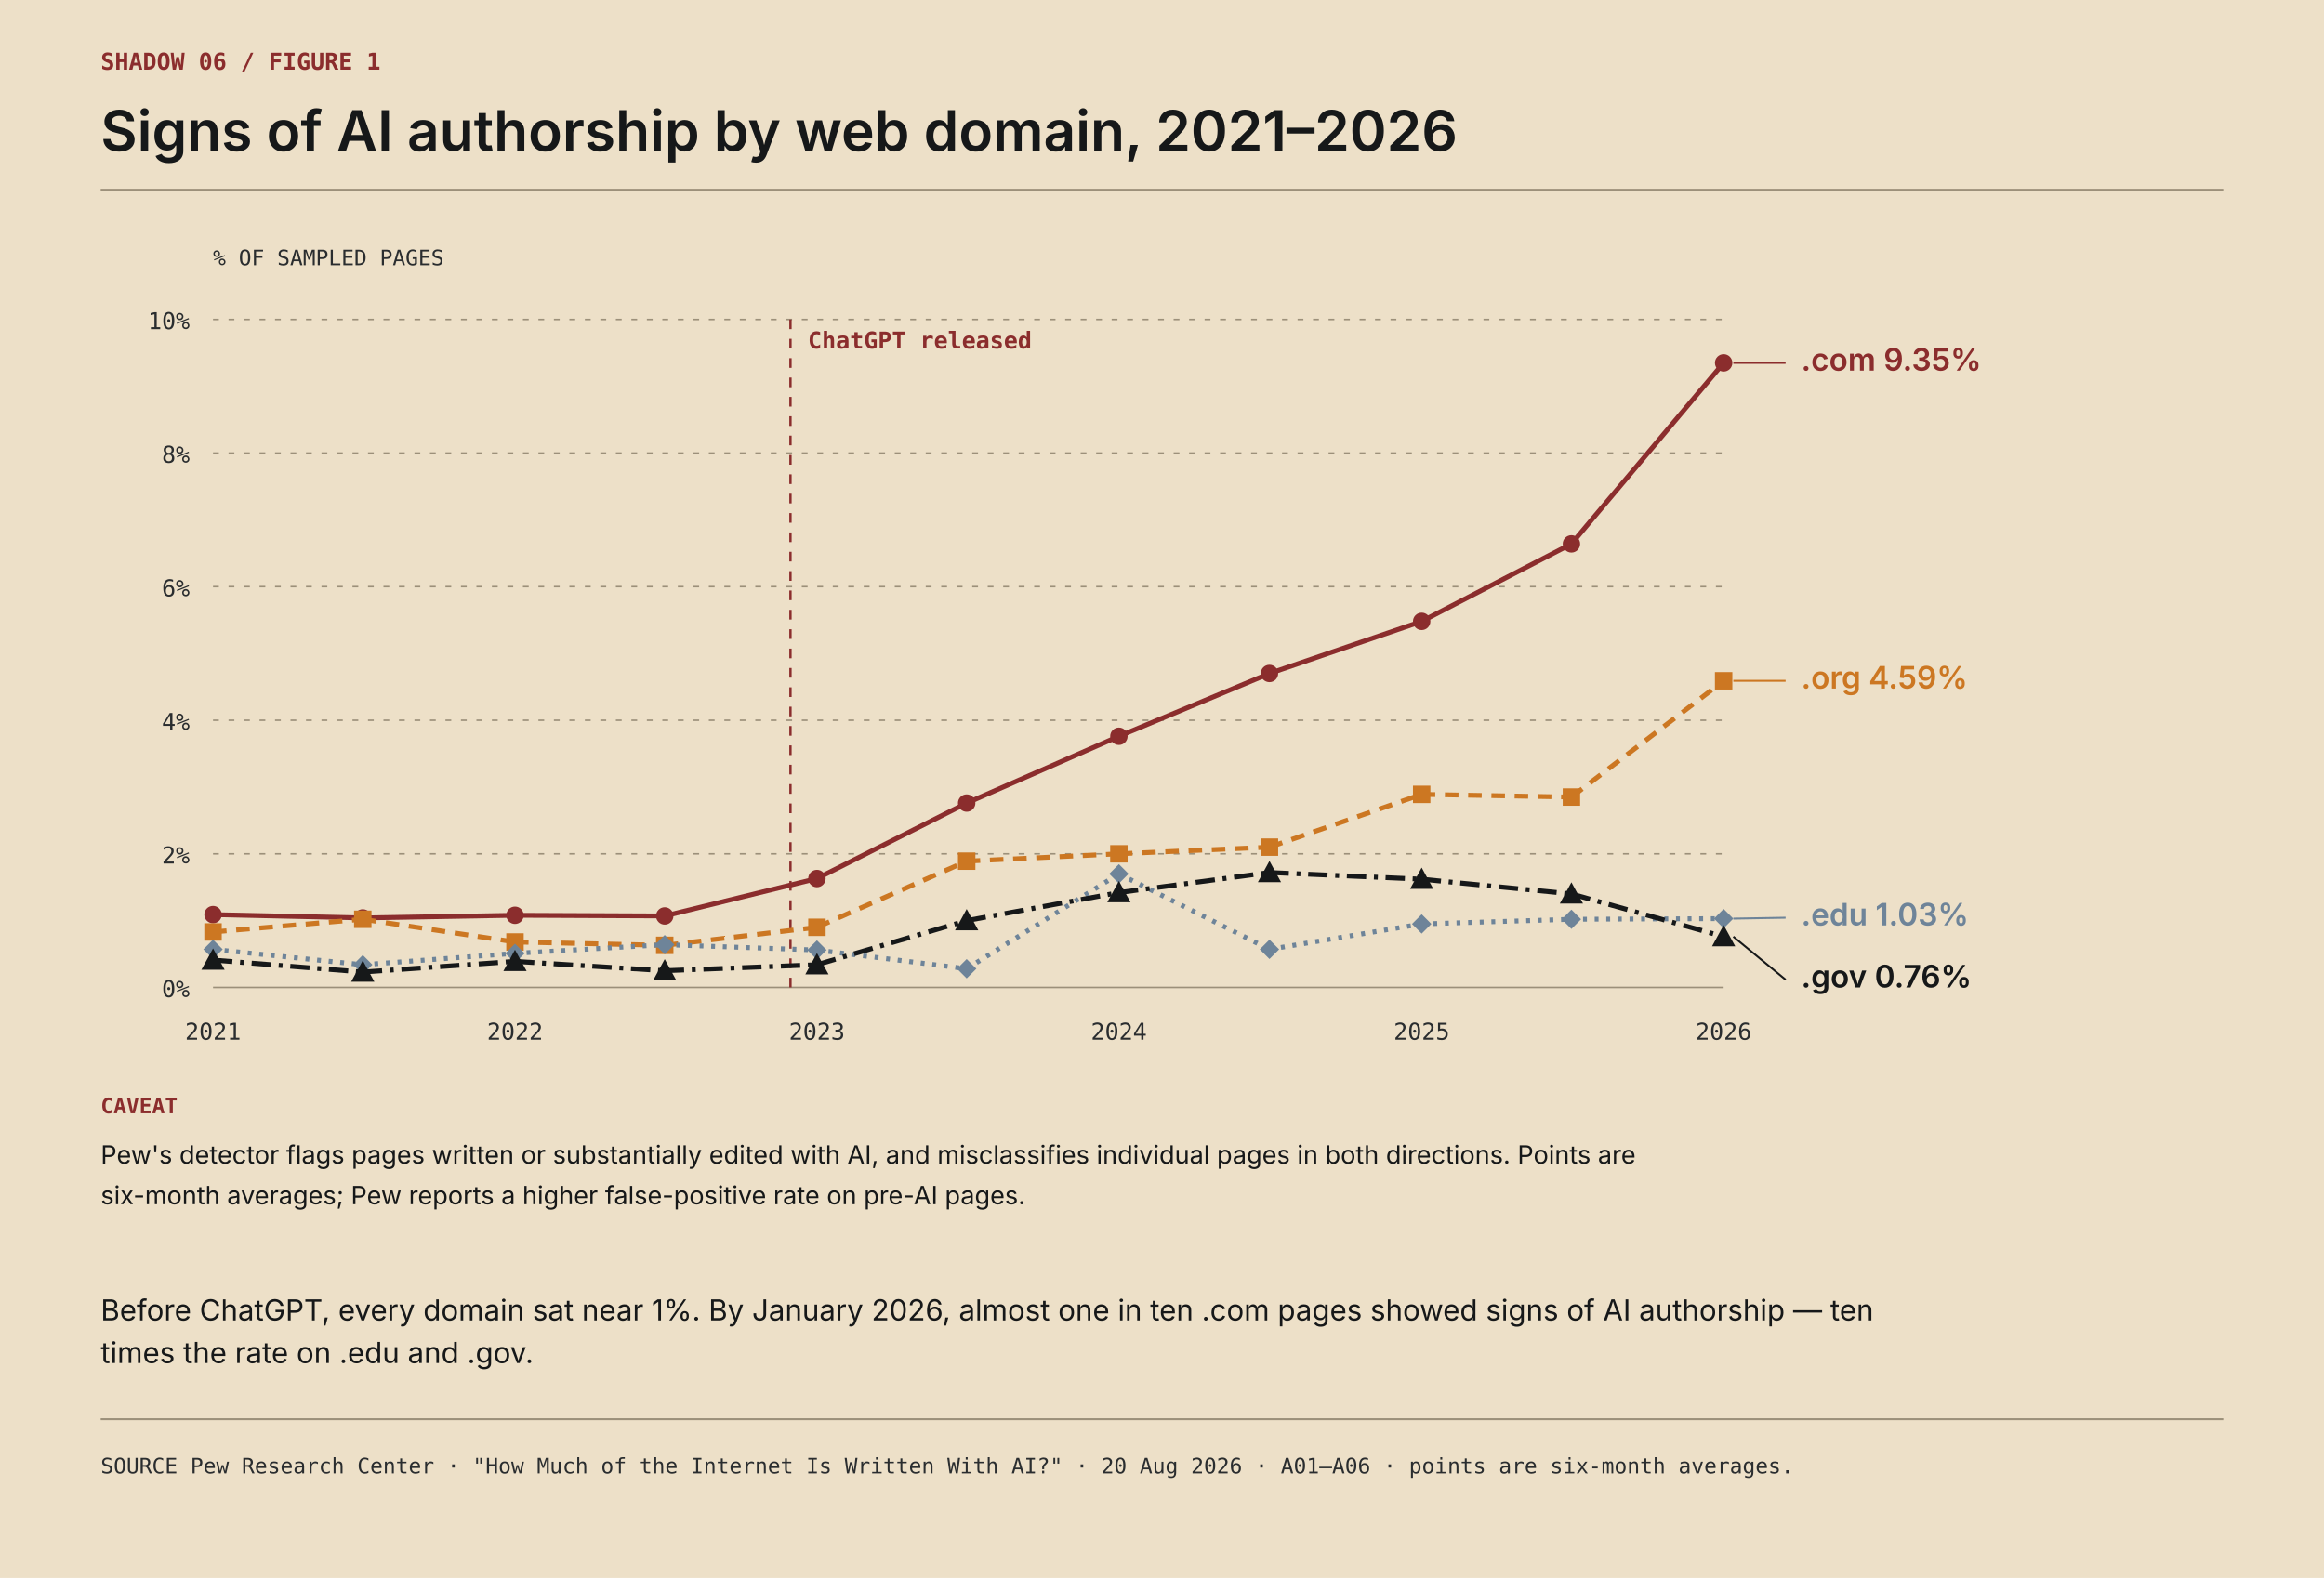
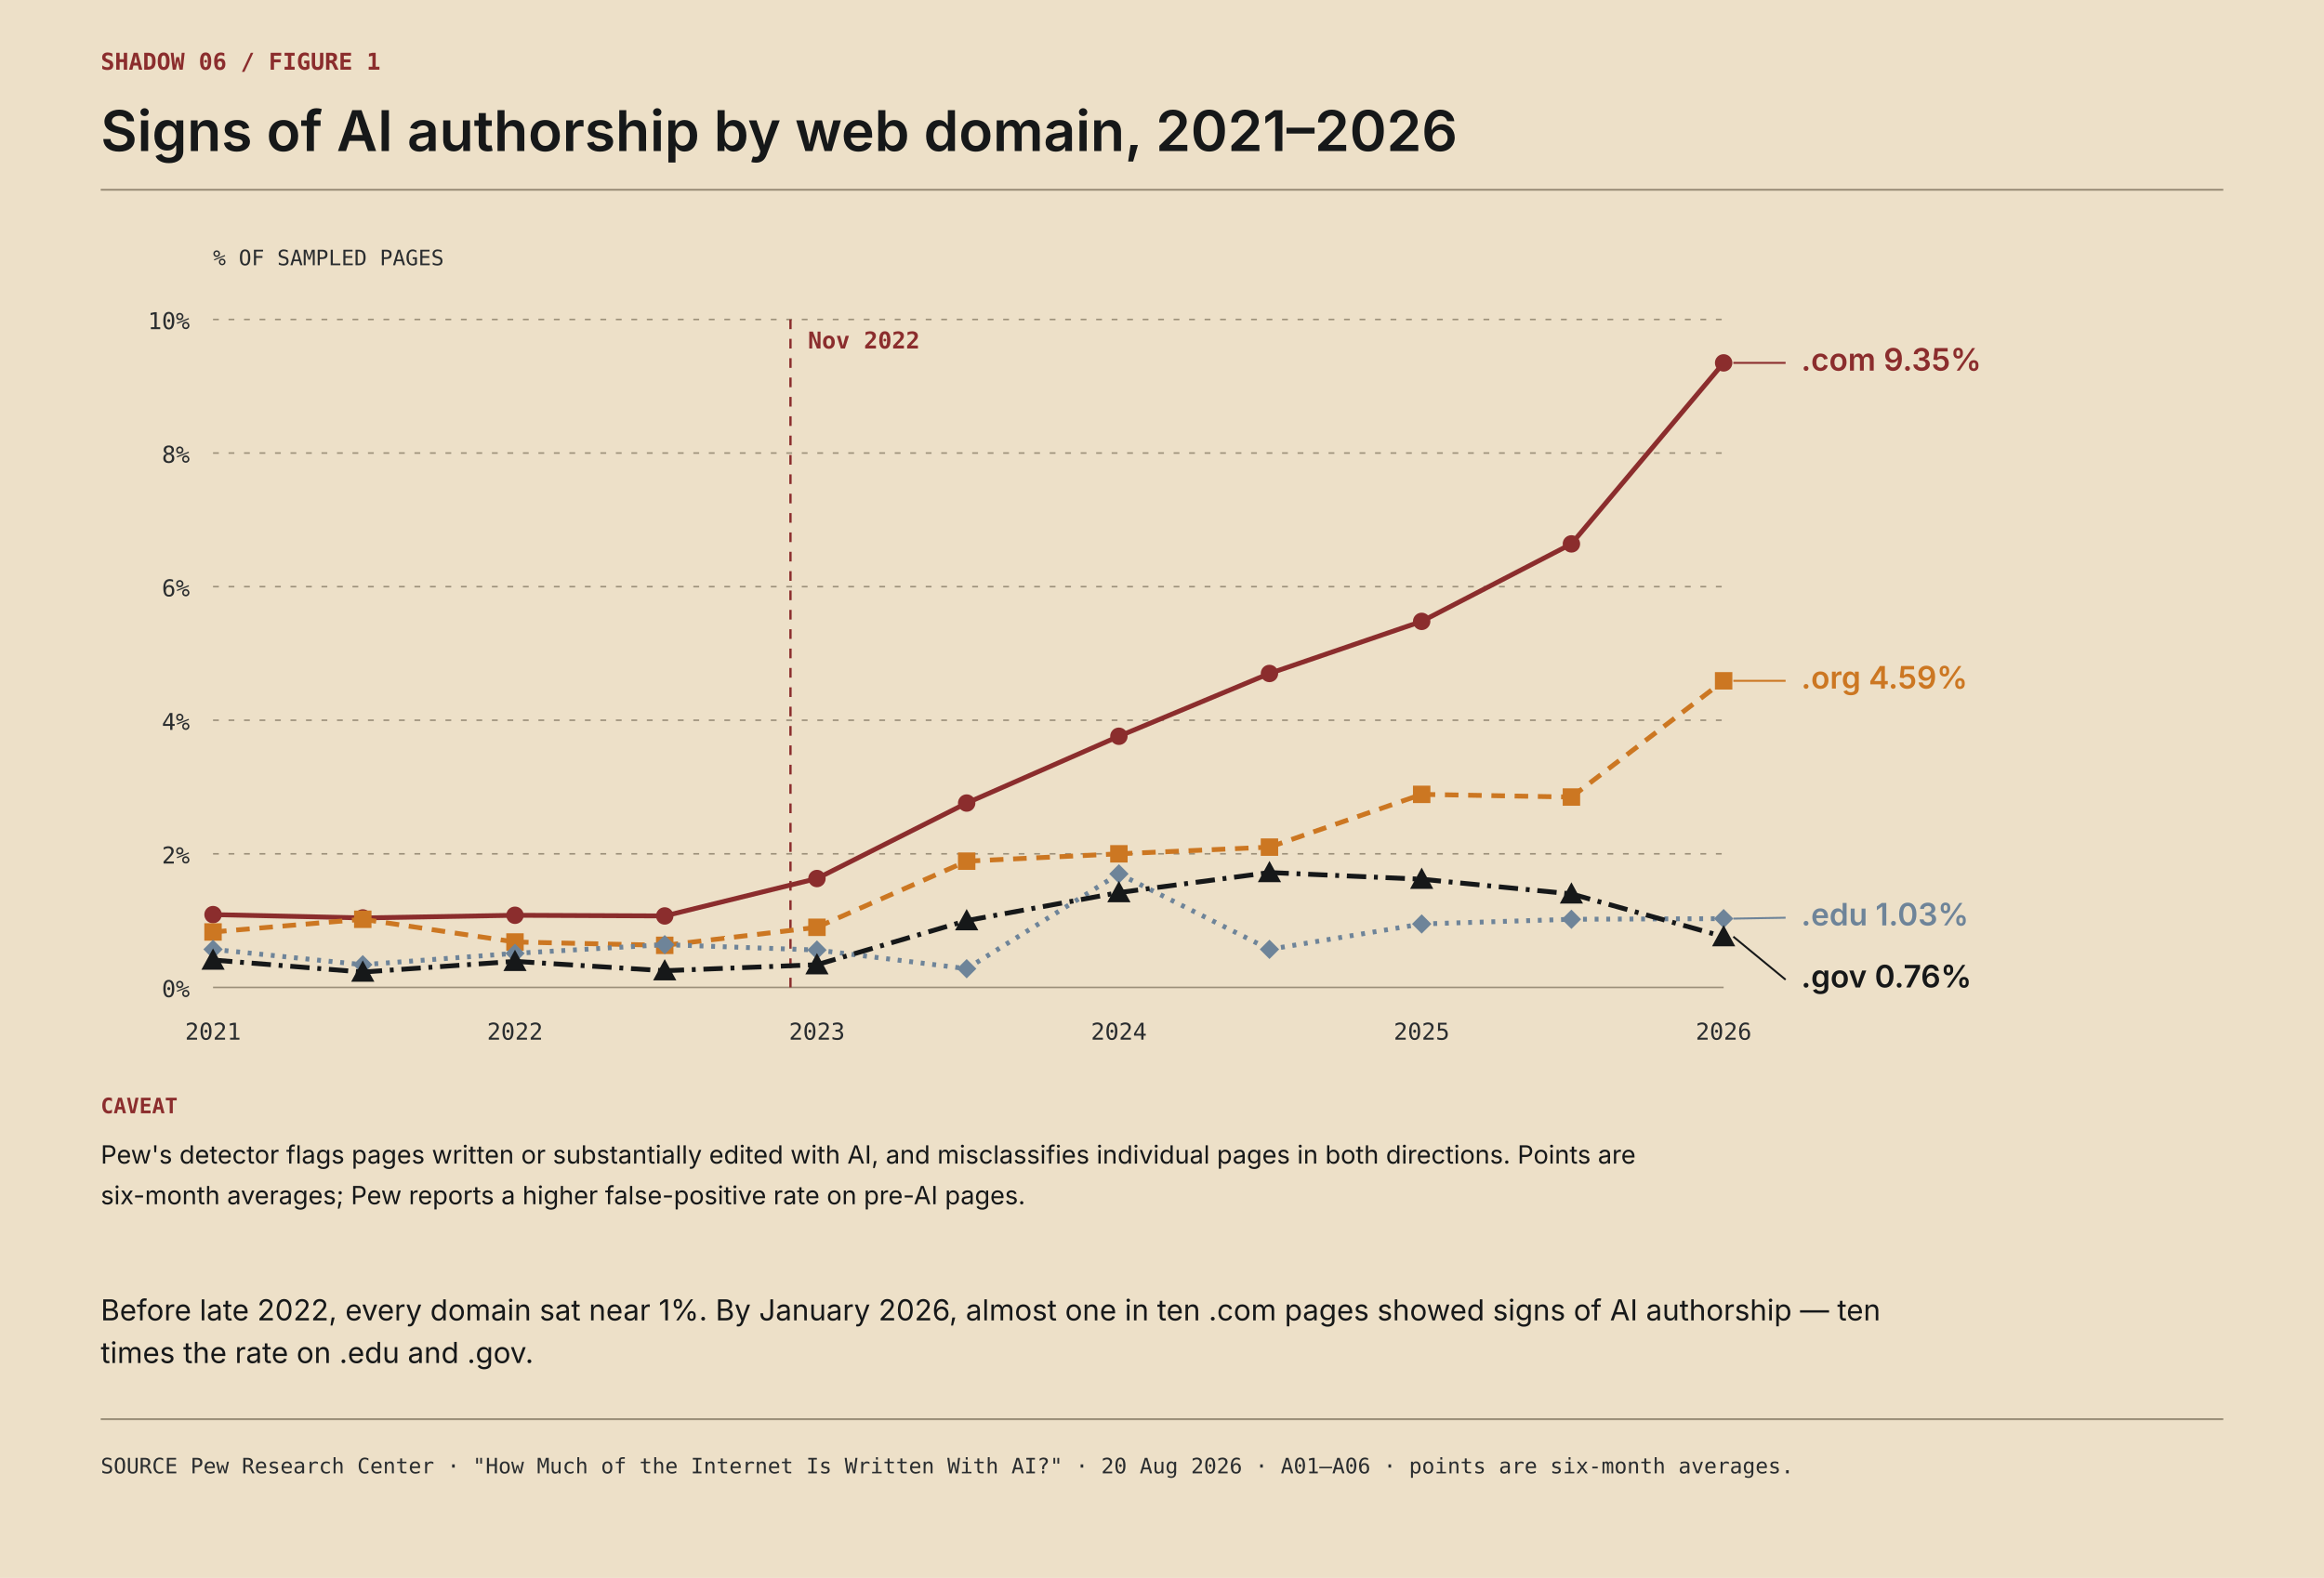
<svg xmlns="http://www.w3.org/2000/svg" width="1200" height="815" viewBox="0 0 1200 815" role="img" aria-labelledby="title desc">
  <rect width="1200" height="815" fill="#EDE0C8" />
  <text x="52" y="36" fill="#8B2D2D" font-family="JetBrains Mono,monospace" font-size="12" font-weight="600" text-anchor="start">SHADOW 06  /  FIGURE 1</text>
  <text x="52" y="78" fill="#161819" font-family="Inter,Arial,sans-serif" font-size="29" font-weight="600" text-anchor="start">Signs of AI authorship by web domain, 2021–2026</text>
  <line x1="52" y1="98" x2="1148" y2="98" stroke="#9C907A" stroke-width="1" />
  <text x="110" y="137" fill="#2A2D2F" font-family="JetBrains Mono,monospace" font-size="11" font-weight="400" text-anchor="start">% OF SAMPLED PAGES</text>
  <line x1="110" y1="510" x2="890" y2="510" stroke="#9C907A" stroke-width="0.8" />
  <text x="98" y="515" fill="#2A2D2F" font-family="JetBrains Mono,monospace" font-size="12" font-weight="400" text-anchor="end">0%</text>
  <line x1="110" y1="441" x2="890" y2="441" stroke="#9C907A" stroke-width="0.8" stroke-dasharray="3 5" />
  <text x="98" y="446" fill="#2A2D2F" font-family="JetBrains Mono,monospace" font-size="12" font-weight="400" text-anchor="end">2%</text>
  <line x1="110" y1="372" x2="890" y2="372" stroke="#9C907A" stroke-width="0.8" stroke-dasharray="3 5" />
  <text x="98" y="377" fill="#2A2D2F" font-family="JetBrains Mono,monospace" font-size="12" font-weight="400" text-anchor="end">4%</text>
  <line x1="110" y1="303" x2="890" y2="303" stroke="#9C907A" stroke-width="0.8" stroke-dasharray="3 5" />
  <text x="98" y="308" fill="#2A2D2F" font-family="JetBrains Mono,monospace" font-size="12" font-weight="400" text-anchor="end">6%</text>
  <line x1="110" y1="234" x2="890" y2="234" stroke="#9C907A" stroke-width="0.8" stroke-dasharray="3 5" />
  <text x="98" y="239" fill="#2A2D2F" font-family="JetBrains Mono,monospace" font-size="12" font-weight="400" text-anchor="end">8%</text>
  <line x1="110" y1="165" x2="890" y2="165" stroke="#9C907A" stroke-width="0.8" stroke-dasharray="3 5" />
  <text x="98" y="170" fill="#2A2D2F" font-family="JetBrains Mono,monospace" font-size="12" font-weight="400" text-anchor="end">10%</text>
  <text x="110" y="537" fill="#2A2D2F" font-family="JetBrains Mono,monospace" font-size="12" font-weight="400" text-anchor="middle">2021</text>
  <text x="265.915" y="537" fill="#2A2D2F" font-family="JetBrains Mono,monospace" font-size="12" font-weight="400" text-anchor="middle">2022</text>
  <text x="421.829" y="537" fill="#2A2D2F" font-family="JetBrains Mono,monospace" font-size="12" font-weight="400" text-anchor="middle">2023</text>
  <text x="577.744" y="537" fill="#2A2D2F" font-family="JetBrains Mono,monospace" font-size="12" font-weight="400" text-anchor="middle">2024</text>
  <text x="734.085" y="537" fill="#2A2D2F" font-family="JetBrains Mono,monospace" font-size="12" font-weight="400" text-anchor="middle">2025</text>
  <text x="890" y="537" fill="#2A2D2F" font-family="JetBrains Mono,monospace" font-size="12" font-weight="400" text-anchor="middle">2026</text>
  <line x1="408.16" y1="165" x2="408.16" y2="510" stroke="#8B2D2D" stroke-width="1.2" stroke-dasharray="5 5" />
-   <text x="417.16" y="180" fill="#8B2D2D" font-family="JetBrains Mono,monospace" font-size="12" font-weight="600" text-anchor="start">ChatGPT released</text>
+   <text x="417.16" y="180" fill="#8B2D2D" font-family="JetBrains Mono,monospace" font-size="12" font-weight="600" text-anchor="start">Nov 2022</text>
  <line x1="110" y1="472.395" x2="187.317" y2="474.12" stroke="#8B2D2D" stroke-width="2.5" />
  <line x1="187.317" y1="474.12" x2="265.915" y2="472.74" stroke="#8B2D2D" stroke-width="2.5" />
  <line x1="265.915" y1="472.74" x2="343.231" y2="473.085" stroke="#8B2D2D" stroke-width="2.5" />
  <line x1="343.231" y1="473.085" x2="421.829" y2="453.765" stroke="#8B2D2D" stroke-width="2.5" />
  <line x1="421.829" y1="453.765" x2="499.146" y2="414.78" stroke="#8B2D2D" stroke-width="2.5" />
  <line x1="499.146" y1="414.78" x2="577.744" y2="380.28" stroke="#8B2D2D" stroke-width="2.5" />
  <line x1="577.744" y1="380.28" x2="655.487" y2="347.85" stroke="#8B2D2D" stroke-width="2.5" />
  <line x1="655.487" y1="347.85" x2="734.085" y2="320.94" stroke="#8B2D2D" stroke-width="2.5" />
  <line x1="734.085" y1="320.94" x2="811.402" y2="280.92" stroke="#8B2D2D" stroke-width="2.5" />
  <line x1="811.402" y1="280.92" x2="890" y2="187.425" stroke="#8B2D2D" stroke-width="2.5" />
  <circle cx="110" cy="472.395" r="4.5" fill="#8B2D2D" data-row="0" data-field="com" data-value="1.09" data-x="110" data-y="472.395" />
  <circle cx="187.317" cy="474.12" r="4.5" fill="#8B2D2D" data-row="1" data-field="com" data-value="1.04" data-x="187.317" data-y="474.12" />
  <circle cx="265.915" cy="472.74" r="4.5" fill="#8B2D2D" data-row="2" data-field="com" data-value="1.08" data-x="265.915" data-y="472.74" />
  <circle cx="343.231" cy="473.085" r="4.5" fill="#8B2D2D" data-row="3" data-field="com" data-value="1.07" data-x="343.231" data-y="473.085" />
  <circle cx="421.829" cy="453.765" r="4.5" fill="#8B2D2D" data-row="4" data-field="com" data-value="1.63" data-x="421.829" data-y="453.765" />
  <circle cx="499.146" cy="414.78" r="4.5" fill="#8B2D2D" data-row="5" data-field="com" data-value="2.76" data-x="499.146" data-y="414.78" />
  <circle cx="577.744" cy="380.28" r="4.5" fill="#8B2D2D" data-row="6" data-field="com" data-value="3.76" data-x="577.744" data-y="380.28" />
  <circle cx="655.487" cy="347.85" r="4.5" fill="#8B2D2D" data-row="7" data-field="com" data-value="4.7" data-x="655.487" data-y="347.85" />
  <circle cx="734.085" cy="320.94" r="4.5" fill="#8B2D2D" data-row="8" data-field="com" data-value="5.48" data-x="734.085" data-y="320.94" />
  <circle cx="811.402" cy="280.92" r="4.5" fill="#8B2D2D" data-row="9" data-field="com" data-value="6.64" data-x="811.402" data-y="280.92" />
  <circle cx="890" cy="187.425" r="4.5" fill="#8B2D2D" data-row="10" data-field="com" data-value="9.35" data-x="890" data-y="187.425" />
  <line x1="895" y1="187.425" x2="922" y2="187.425" stroke="#8B2D2D" stroke-width="1" />
  <text x="930" y="191.425" fill="#8B2D2D" font-family="Inter,Arial,sans-serif" font-size="16" font-weight="600" text-anchor="start">.com 9.35%</text>
  <line x1="110" y1="481.365" x2="187.317" y2="474.81" stroke="#CC7722" stroke-width="2.5" stroke-dasharray="7 5" />
  <line x1="187.317" y1="474.81" x2="265.915" y2="486.54" stroke="#CC7722" stroke-width="2.5" stroke-dasharray="7 5" />
  <line x1="265.915" y1="486.54" x2="343.231" y2="488.265" stroke="#CC7722" stroke-width="2.5" stroke-dasharray="7 5" />
  <line x1="343.231" y1="488.265" x2="421.829" y2="478.95" stroke="#CC7722" stroke-width="2.5" stroke-dasharray="7 5" />
  <line x1="421.829" y1="478.95" x2="499.146" y2="444.795" stroke="#CC7722" stroke-width="2.5" stroke-dasharray="7 5" />
  <line x1="499.146" y1="444.795" x2="577.744" y2="441" stroke="#CC7722" stroke-width="2.5" stroke-dasharray="7 5" />
  <line x1="577.744" y1="441" x2="655.487" y2="437.55" stroke="#CC7722" stroke-width="2.5" stroke-dasharray="7 5" />
  <line x1="655.487" y1="437.55" x2="734.085" y2="410.295" stroke="#CC7722" stroke-width="2.5" stroke-dasharray="7 5" />
  <line x1="734.085" y1="410.295" x2="811.402" y2="411.675" stroke="#CC7722" stroke-width="2.5" stroke-dasharray="7 5" />
  <line x1="811.402" y1="411.675" x2="890" y2="351.645" stroke="#CC7722" stroke-width="2.5" stroke-dasharray="7 5" />
  <rect x="105.5" y="476.865" width="9" height="9" fill="#CC7722" data-row="0" data-field="org" data-value="0.83" data-x="110" data-y="481.365" />
  <rect x="182.817" y="470.31" width="9" height="9" fill="#CC7722" data-row="1" data-field="org" data-value="1.02" data-x="187.317" data-y="474.81" />
  <rect x="261.415" y="482.04" width="9" height="9" fill="#CC7722" data-row="2" data-field="org" data-value="0.68" data-x="265.915" data-y="486.54" />
  <rect x="338.731" y="483.765" width="9" height="9" fill="#CC7722" data-row="3" data-field="org" data-value="0.63" data-x="343.231" data-y="488.265" />
  <rect x="417.329" y="474.45" width="9" height="9" fill="#CC7722" data-row="4" data-field="org" data-value="0.9" data-x="421.829" data-y="478.95" />
  <rect x="494.646" y="440.295" width="9" height="9" fill="#CC7722" data-row="5" data-field="org" data-value="1.89" data-x="499.146" data-y="444.795" />
  <rect x="573.244" y="436.5" width="9" height="9" fill="#CC7722" data-row="6" data-field="org" data-value="2" data-x="577.744" data-y="441" />
  <rect x="650.987" y="433.05" width="9" height="9" fill="#CC7722" data-row="7" data-field="org" data-value="2.1" data-x="655.487" data-y="437.55" />
  <rect x="729.585" y="405.795" width="9" height="9" fill="#CC7722" data-row="8" data-field="org" data-value="2.89" data-x="734.085" data-y="410.295" />
  <rect x="806.902" y="407.175" width="9" height="9" fill="#CC7722" data-row="9" data-field="org" data-value="2.85" data-x="811.402" data-y="411.675" />
  <rect x="885.5" y="347.145" width="9" height="9" fill="#CC7722" data-row="10" data-field="org" data-value="4.59" data-x="890" data-y="351.645" />
  <line x1="895" y1="351.645" x2="922" y2="351.645" stroke="#CC7722" stroke-width="1" />
  <text x="930" y="355.645" fill="#CC7722" font-family="Inter,Arial,sans-serif" font-size="16" font-weight="600" text-anchor="start">.org 4.59%</text>
  <line x1="110" y1="490.335" x2="187.317" y2="498.27" stroke="#6E8499" stroke-width="2.5" stroke-dasharray="2 4" />
  <line x1="187.317" y1="498.27" x2="265.915" y2="492.405" stroke="#6E8499" stroke-width="2.5" stroke-dasharray="2 4" />
  <line x1="265.915" y1="492.405" x2="343.231" y2="487.92" stroke="#6E8499" stroke-width="2.5" stroke-dasharray="2 4" />
  <line x1="343.231" y1="487.92" x2="421.829" y2="490.68" stroke="#6E8499" stroke-width="2.5" stroke-dasharray="2 4" />
  <line x1="421.829" y1="490.68" x2="499.146" y2="500.34" stroke="#6E8499" stroke-width="2.5" stroke-dasharray="2 4" />
  <line x1="499.146" y1="500.34" x2="577.744" y2="451.35" stroke="#6E8499" stroke-width="2.5" stroke-dasharray="2 4" />
  <line x1="577.744" y1="451.35" x2="655.487" y2="490.335" stroke="#6E8499" stroke-width="2.5" stroke-dasharray="2 4" />
  <line x1="655.487" y1="490.335" x2="734.085" y2="477.225" stroke="#6E8499" stroke-width="2.5" stroke-dasharray="2 4" />
  <line x1="734.085" y1="477.225" x2="811.402" y2="474.81" stroke="#6E8499" stroke-width="2.5" stroke-dasharray="2 4" />
  <line x1="811.402" y1="474.81" x2="890" y2="474.465" stroke="#6E8499" stroke-width="2.5" stroke-dasharray="2 4" />
  <path d="M 110 485.335 L 115 490.335 L 110 495.335 L 105 490.335 Z" fill="#6E8499" data-row="0" data-field="edu" data-value="0.57" data-x="110" data-y="490.335" />
  <path d="M 187.317 493.27 L 192.317 498.27 L 187.317 503.27 L 182.317 498.27 Z" fill="#6E8499" data-row="1" data-field="edu" data-value="0.34" data-x="187.317" data-y="498.27" />
  <path d="M 265.915 487.405 L 270.915 492.405 L 265.915 497.405 L 260.915 492.405 Z" fill="#6E8499" data-row="2" data-field="edu" data-value="0.51" data-x="265.915" data-y="492.405" />
  <path d="M 343.231 482.92 L 348.231 487.92 L 343.231 492.92 L 338.231 487.92 Z" fill="#6E8499" data-row="3" data-field="edu" data-value="0.64" data-x="343.231" data-y="487.92" />
  <path d="M 421.829 485.68 L 426.829 490.68 L 421.829 495.68 L 416.829 490.68 Z" fill="#6E8499" data-row="4" data-field="edu" data-value="0.56" data-x="421.829" data-y="490.68" />
  <path d="M 499.146 495.34 L 504.146 500.34 L 499.146 505.34 L 494.146 500.34 Z" fill="#6E8499" data-row="5" data-field="edu" data-value="0.28" data-x="499.146" data-y="500.34" />
  <path d="M 577.744 446.35 L 582.744 451.35 L 577.744 456.35 L 572.744 451.35 Z" fill="#6E8499" data-row="6" data-field="edu" data-value="1.7" data-x="577.744" data-y="451.35" />
  <path d="M 655.487 485.335 L 660.487 490.335 L 655.487 495.335 L 650.487 490.335 Z" fill="#6E8499" data-row="7" data-field="edu" data-value="0.57" data-x="655.487" data-y="490.335" />
  <path d="M 734.085 472.225 L 739.085 477.225 L 734.085 482.225 L 729.085 477.225 Z" fill="#6E8499" data-row="8" data-field="edu" data-value="0.95" data-x="734.085" data-y="477.225" />
  <path d="M 811.402 469.81 L 816.402 474.81 L 811.402 479.81 L 806.402 474.81 Z" fill="#6E8499" data-row="9" data-field="edu" data-value="1.02" data-x="811.402" data-y="474.81" />
  <path d="M 890 469.465 L 895 474.465 L 890 479.465 L 885 474.465 Z" fill="#6E8499" data-row="10" data-field="edu" data-value="1.03" data-x="890" data-y="474.465" />
  <line x1="895" y1="474.465" x2="922" y2="474" stroke="#6E8499" stroke-width="1" />
  <text x="930" y="478" fill="#6E8499" font-family="Inter,Arial,sans-serif" font-size="16" font-weight="600" text-anchor="start">.edu 1.03%</text>
  <line x1="110" y1="495.855" x2="187.317" y2="502.065" stroke="#161819" stroke-width="2.5" stroke-dasharray="10 4 2 4" />
  <line x1="187.317" y1="502.065" x2="265.915" y2="496.545" stroke="#161819" stroke-width="2.5" stroke-dasharray="10 4 2 4" />
  <line x1="265.915" y1="496.545" x2="343.231" y2="501.375" stroke="#161819" stroke-width="2.5" stroke-dasharray="10 4 2 4" />
  <line x1="343.231" y1="501.375" x2="421.829" y2="498.27" stroke="#161819" stroke-width="2.5" stroke-dasharray="10 4 2 4" />
  <line x1="421.829" y1="498.27" x2="499.146" y2="475.5" stroke="#161819" stroke-width="2.5" stroke-dasharray="10 4 2 4" />
  <line x1="499.146" y1="475.5" x2="577.744" y2="461.01" stroke="#161819" stroke-width="2.5" stroke-dasharray="10 4 2 4" />
  <line x1="577.744" y1="461.01" x2="655.487" y2="450.66" stroke="#161819" stroke-width="2.5" stroke-dasharray="10 4 2 4" />
  <line x1="655.487" y1="450.66" x2="734.085" y2="454.11" stroke="#161819" stroke-width="2.5" stroke-dasharray="10 4 2 4" />
  <line x1="734.085" y1="454.11" x2="811.402" y2="461.7" stroke="#161819" stroke-width="2.5" stroke-dasharray="10 4 2 4" />
  <line x1="811.402" y1="461.7" x2="890" y2="483.78" stroke="#161819" stroke-width="2.5" stroke-dasharray="10 4 2 4" />
  <path d="M 110 489.855 L 116 500.855 L 104 500.855 Z" fill="#161819" data-row="0" data-field="gov" data-value="0.41" data-x="110" data-y="495.855" />
  <path d="M 187.317 496.065 L 193.317 507.065 L 181.317 507.065 Z" fill="#161819" data-row="1" data-field="gov" data-value="0.23" data-x="187.317" data-y="502.065" />
  <path d="M 265.915 490.545 L 271.915 501.545 L 259.915 501.545 Z" fill="#161819" data-row="2" data-field="gov" data-value="0.39" data-x="265.915" data-y="496.545" />
  <path d="M 343.231 495.375 L 349.231 506.375 L 337.231 506.375 Z" fill="#161819" data-row="3" data-field="gov" data-value="0.25" data-x="343.231" data-y="501.375" />
  <path d="M 421.829 492.27 L 427.829 503.27 L 415.829 503.27 Z" fill="#161819" data-row="4" data-field="gov" data-value="0.34" data-x="421.829" data-y="498.27" />
  <path d="M 499.146 469.5 L 505.146 480.5 L 493.146 480.5 Z" fill="#161819" data-row="5" data-field="gov" data-value="1" data-x="499.146" data-y="475.5" />
  <path d="M 577.744 455.01 L 583.744 466.01 L 571.744 466.01 Z" fill="#161819" data-row="6" data-field="gov" data-value="1.42" data-x="577.744" data-y="461.01" />
  <path d="M 655.487 444.66 L 661.487 455.66 L 649.487 455.66 Z" fill="#161819" data-row="7" data-field="gov" data-value="1.72" data-x="655.487" data-y="450.66" />
  <path d="M 734.085 448.11 L 740.085 459.11 L 728.085 459.11 Z" fill="#161819" data-row="8" data-field="gov" data-value="1.62" data-x="734.085" data-y="454.11" />
  <path d="M 811.402 455.7 L 817.402 466.7 L 805.402 466.7 Z" fill="#161819" data-row="9" data-field="gov" data-value="1.4" data-x="811.402" data-y="461.7" />
  <path d="M 890 477.78 L 896 488.78 L 884 488.78 Z" fill="#161819" data-row="10" data-field="gov" data-value="0.76" data-x="890" data-y="483.78" />
  <line x1="895" y1="483.78" x2="922" y2="506" stroke="#161819" stroke-width="1" />
  <text x="930" y="510" fill="#161819" font-family="Inter,Arial,sans-serif" font-size="16" font-weight="600" text-anchor="start">.gov 0.76%</text>
  <text x="52" y="575" fill="#8B2D2D" font-family="JetBrains Mono,monospace" font-size="11" font-weight="600" text-anchor="start">CAVEAT</text>
  <text x="52" y="601" fill="#161819" font-family="Inter,Arial,sans-serif" font-size="13" font-weight="400" text-anchor="start">Pew's detector flags pages written or substantially edited with AI, and misclassifies individual pages in both directions. Points are</text>
  <text x="52" y="622" fill="#161819" font-family="Inter,Arial,sans-serif" font-size="13" font-weight="400" text-anchor="start">six-month averages; Pew reports a higher false-positive rate on pre-AI pages.</text>
-   <text x="52" y="682" fill="#161819" font-family="Inter,Arial,sans-serif" font-size="15" font-weight="400" text-anchor="start">Before ChatGPT, every domain sat near 1%. By January 2026, almost one in ten .com pages showed signs of AI authorship — ten</text>
+   <text x="52" y="682" fill="#161819" font-family="Inter,Arial,sans-serif" font-size="15" font-weight="400" text-anchor="start">Before late 2022, every domain sat near 1%. By January 2026, almost one in ten .com pages showed signs of AI authorship — ten</text>
  <text x="52" y="704" fill="#161819" font-family="Inter,Arial,sans-serif" font-size="15" font-weight="400" text-anchor="start">times the rate on .edu and .gov.</text>
  <line x1="52" y1="733" x2="1148" y2="733" stroke="#9C907A" stroke-width="1" />
  <text x="52" y="761" fill="#2A2D2F" font-family="JetBrains Mono,monospace" font-size="11" font-weight="400" text-anchor="start">SOURCE  Pew Research Center · "How Much of the Internet Is Written With AI?" · 20 Aug 2026 · A01–A06 · points are six-month averages.</text>
</svg>
